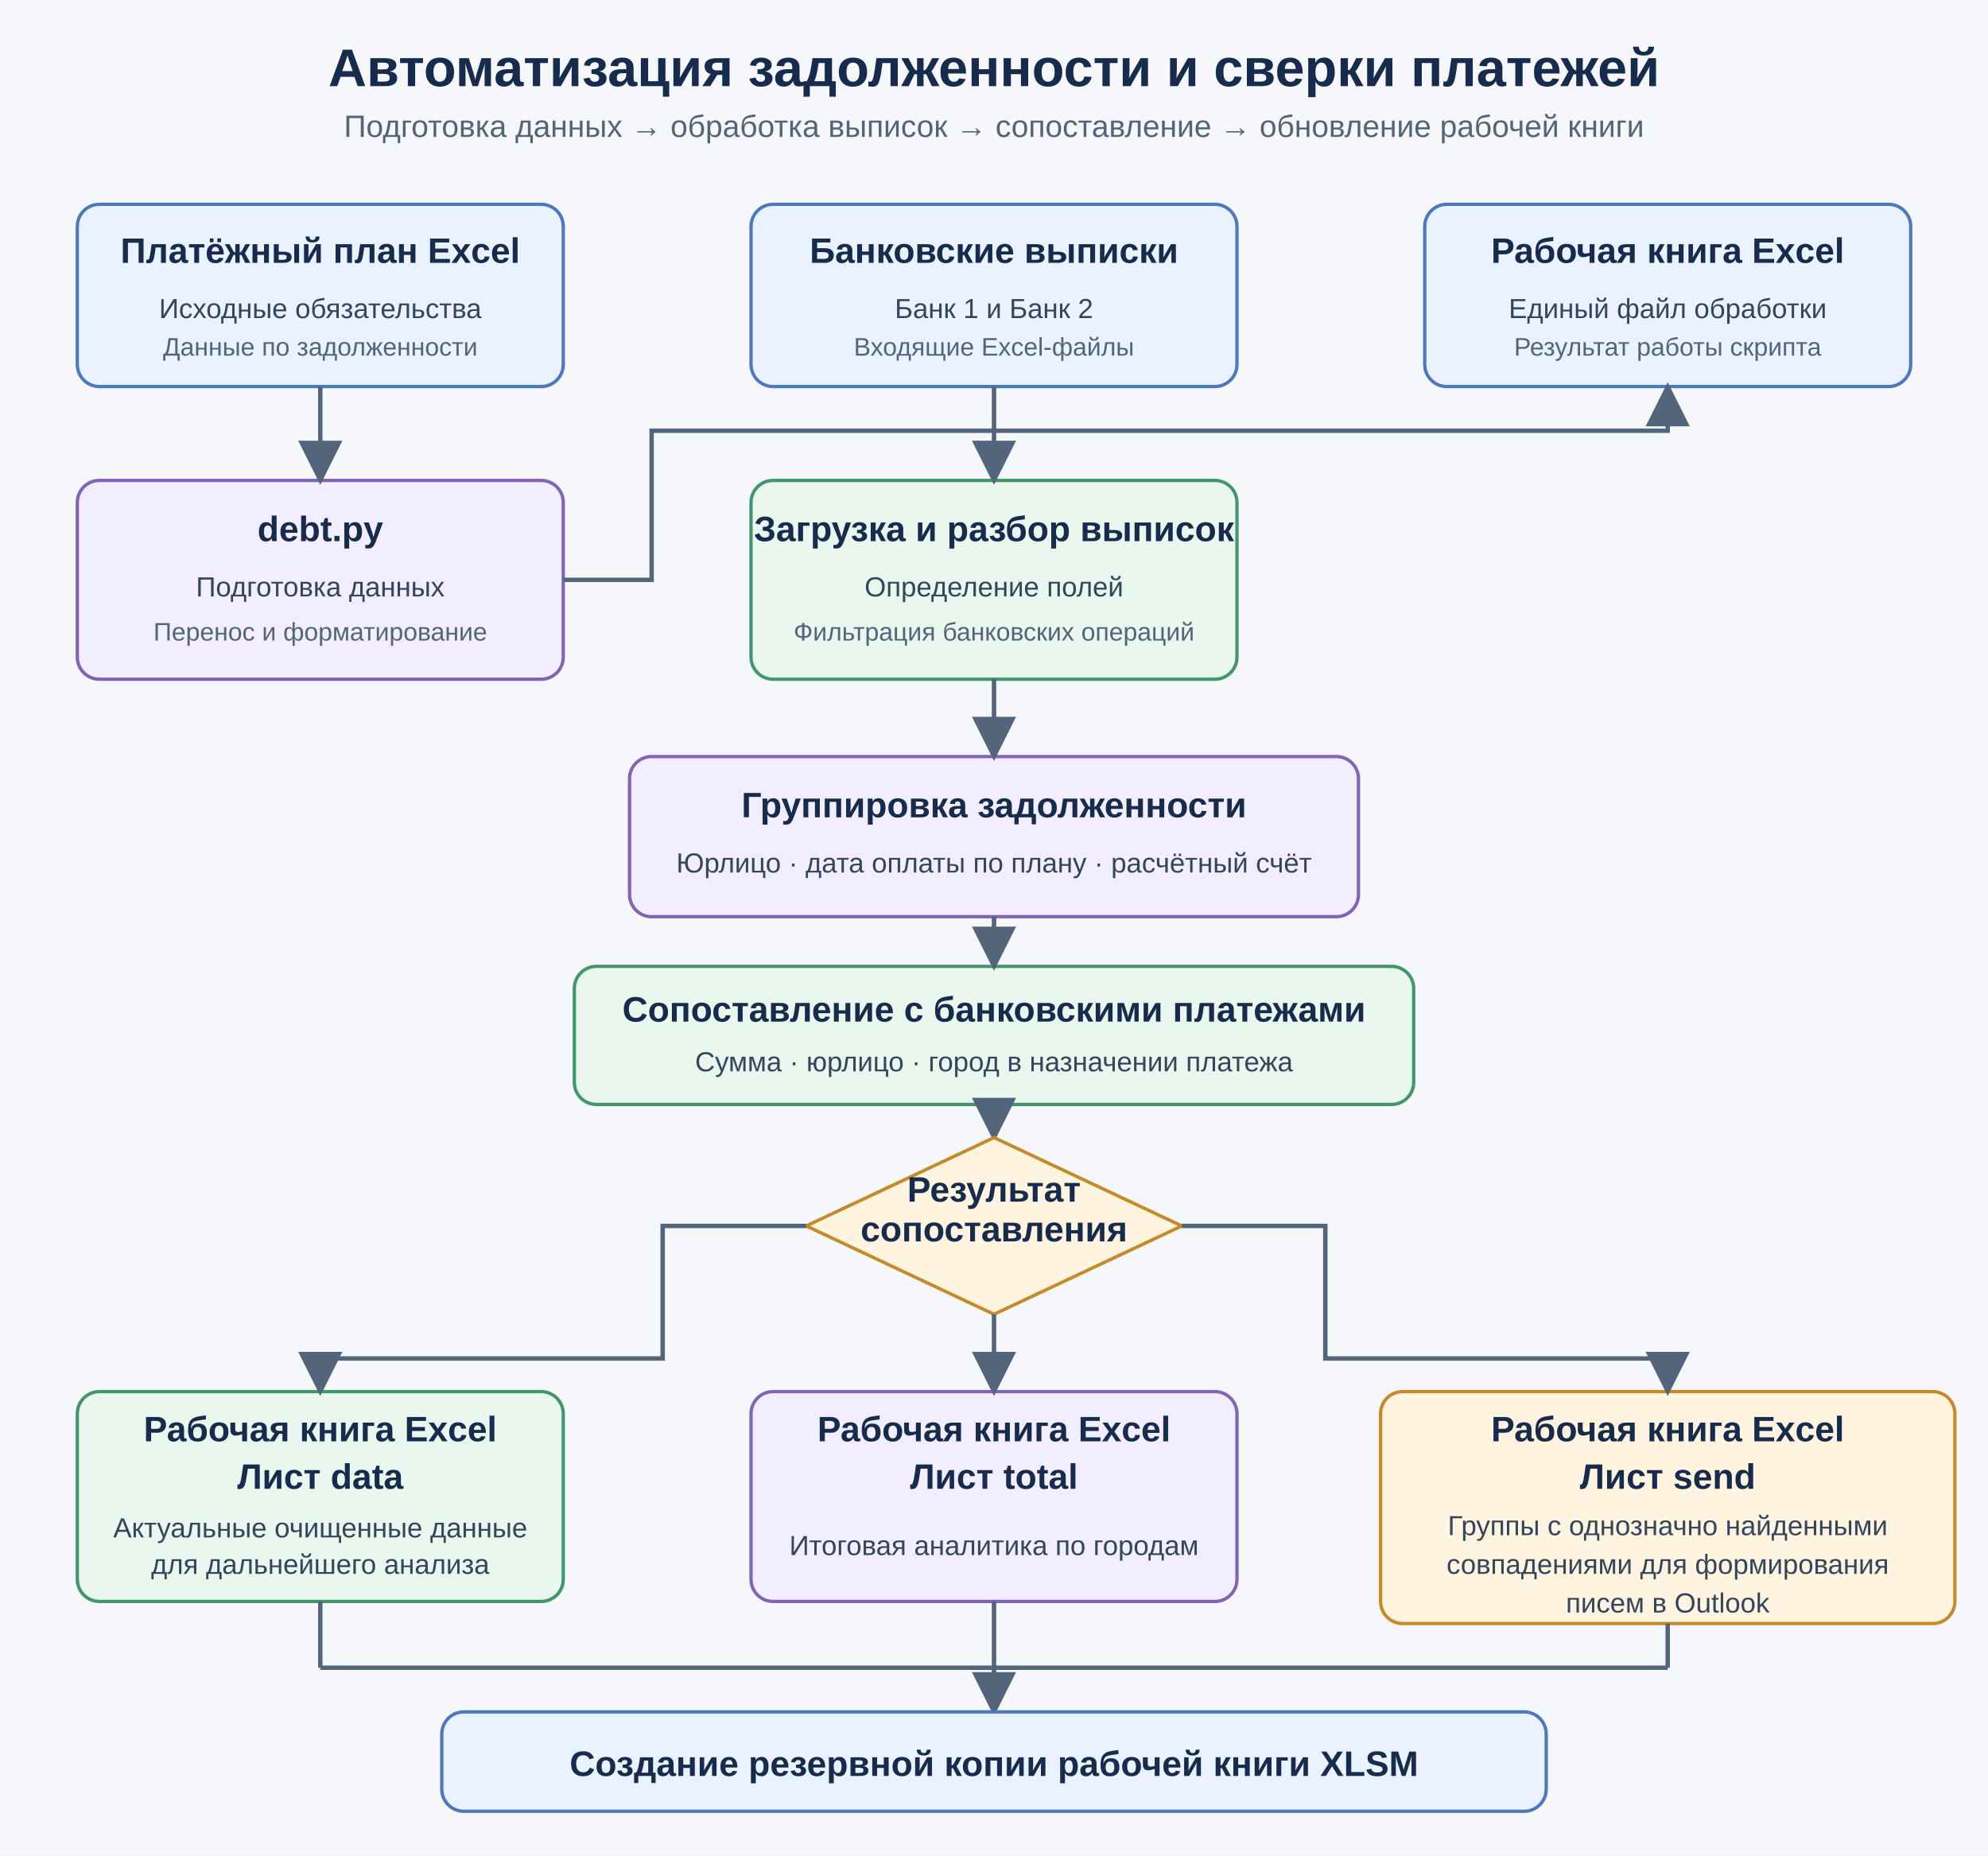
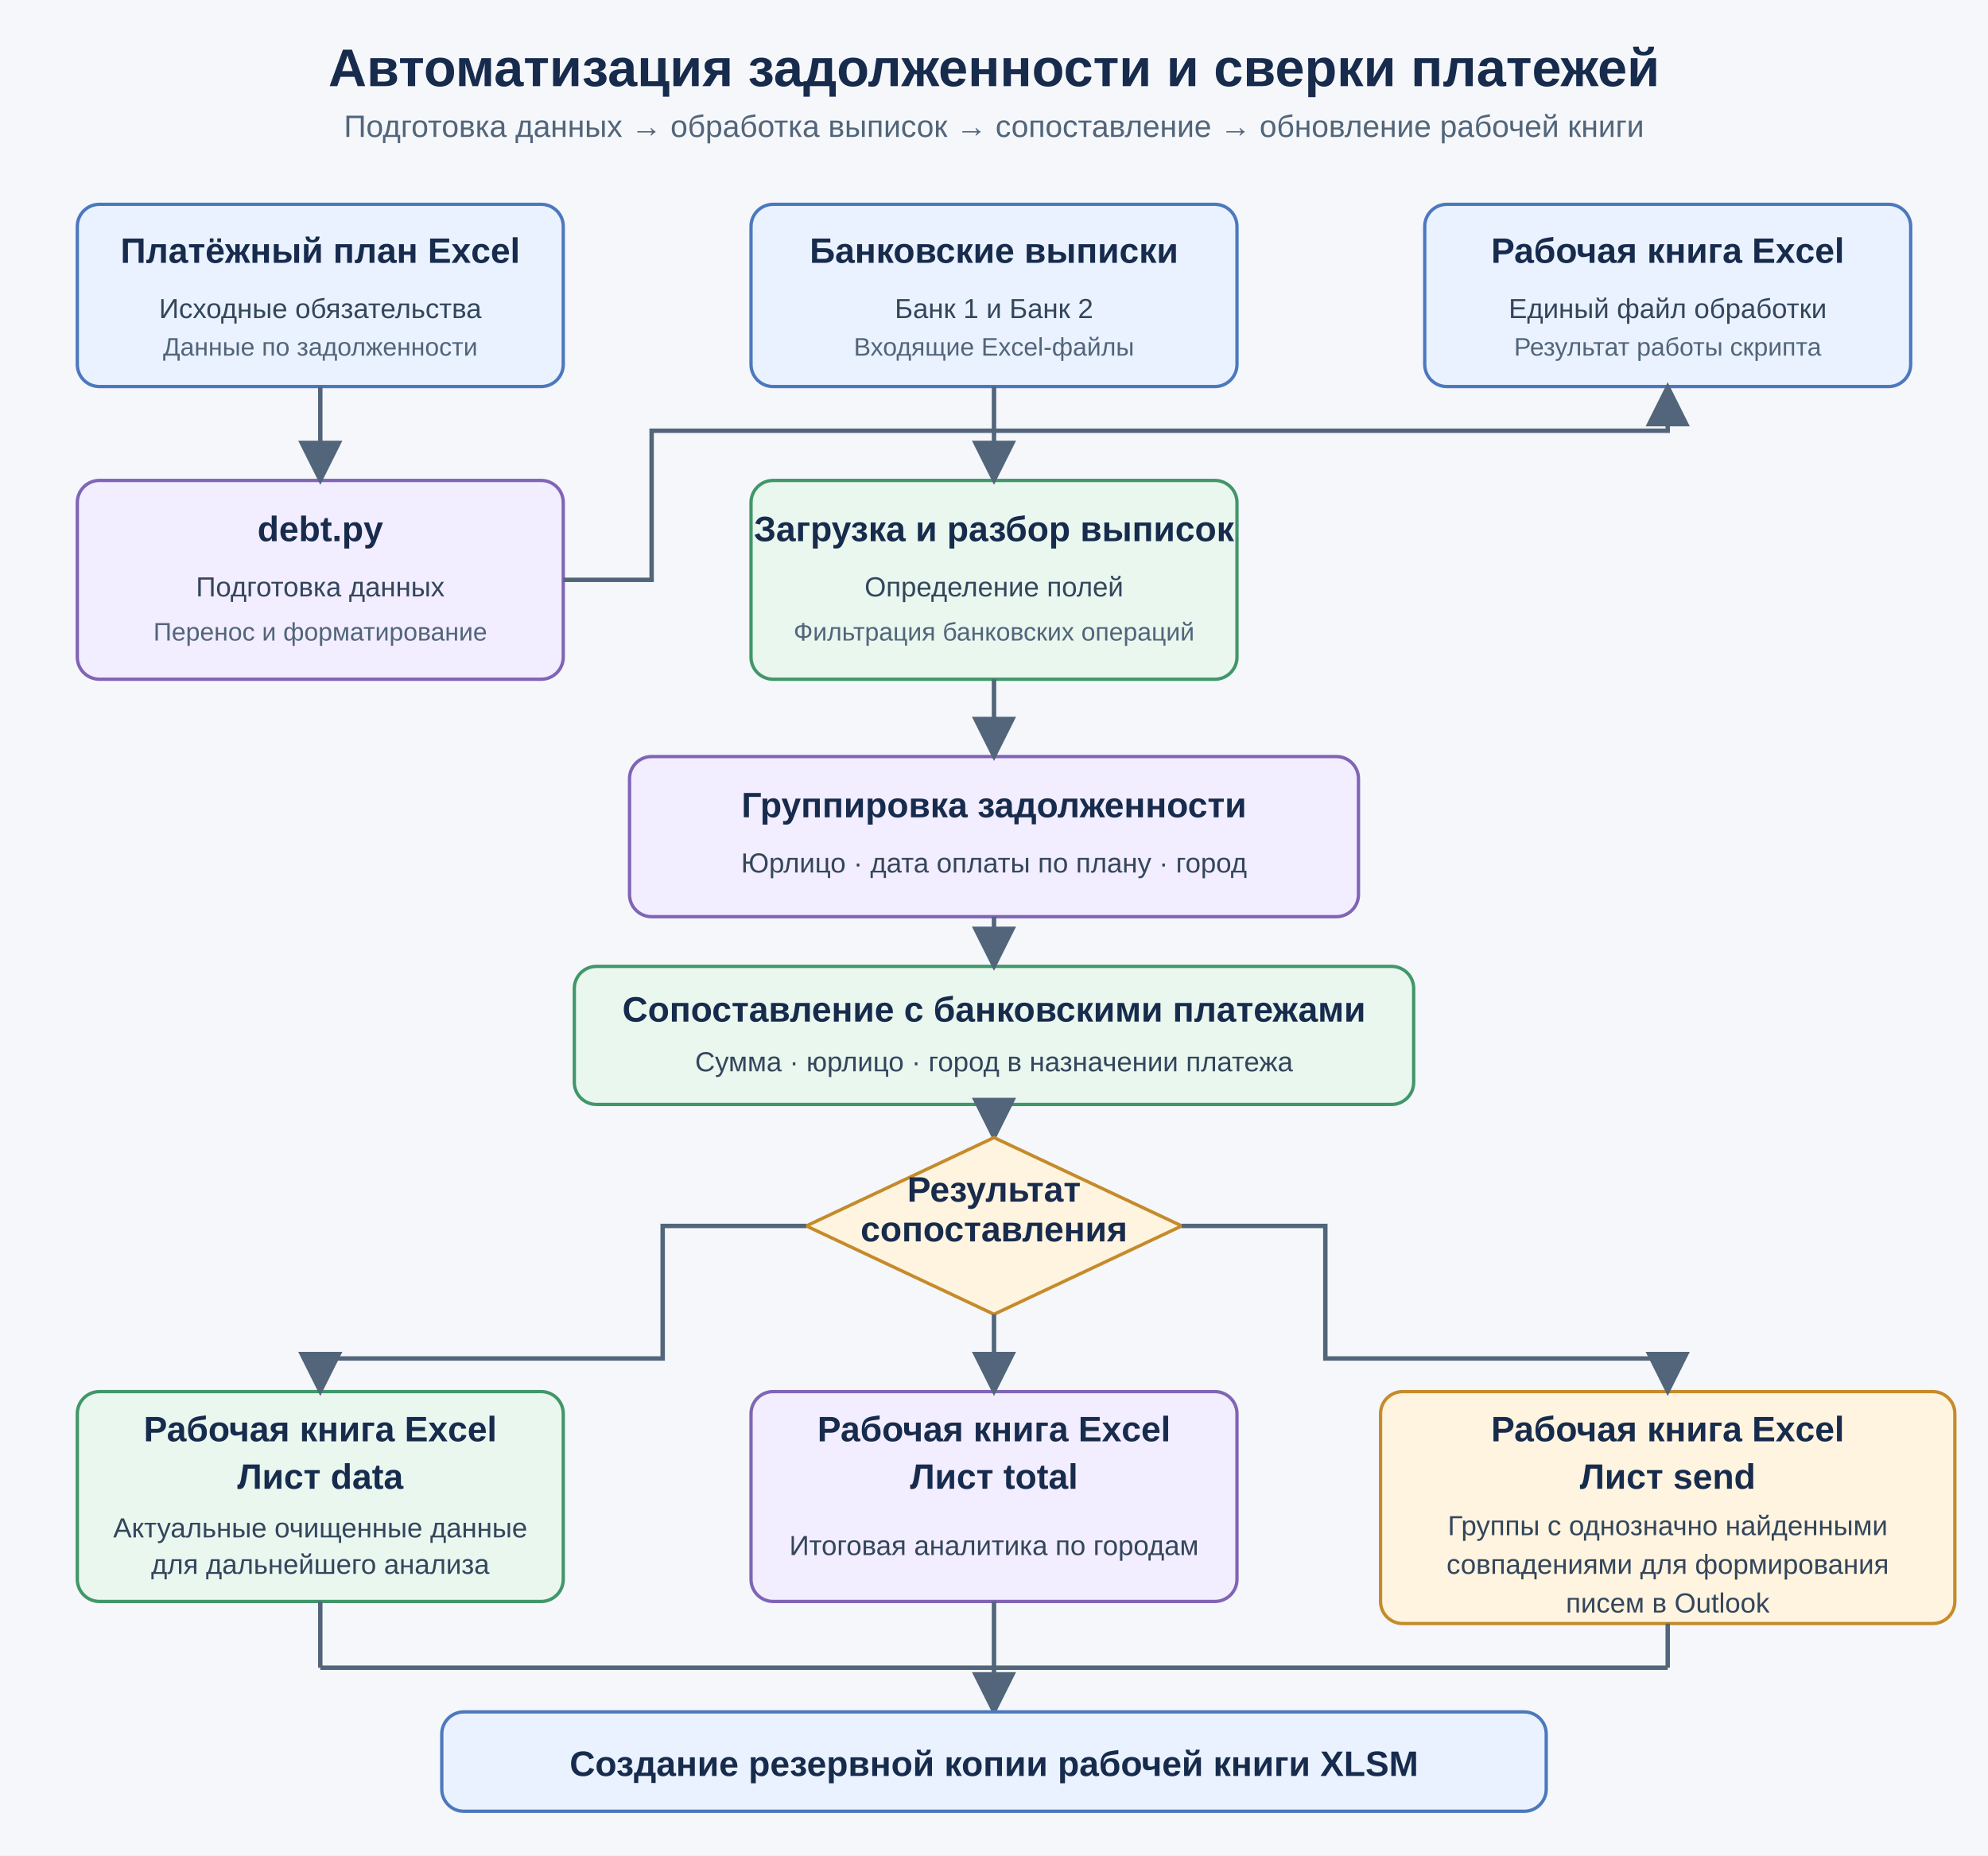
<svg xmlns="http://www.w3.org/2000/svg" width="1800" height="1680" viewBox="0 0 1800 1680" role="img" aria-labelledby="title desc">
  <defs>
    <marker id="arrow" markerWidth="12" markerHeight="12" refX="10" refY="6" orient="auto">
      <path d="M1,1 L11,6 L1,11 Z" fill="#52657a" />
    </marker>
    <style>
      .bg{fill:#f5f7fb}
      .title{font:700 48px Arial,sans-serif;fill:#172b4d}
      .subtitle{font:28px Arial,sans-serif;fill:#52657a}
      .box{fill:#fff;stroke:#9aabc0;stroke-width:3;rx:20}
      .blue{fill:#eaf2ff;stroke:#4c78bd}
      .green{fill:#e9f7ef;stroke:#41966a}
      .amber{fill:#fff4df;stroke:#c58b2b}
      .purple{fill:#f2edff;stroke:#8064b5}
      .head{font:700 32px Arial,sans-serif;fill:#172b4d}
      .body{font:25px Arial,sans-serif;fill:#34465c}
      .small{font:23px Arial,sans-serif;fill:#52657a}
      .arrow{fill:none;stroke:#52657a;stroke-width:4;marker-end:url(#arrow)}
      .line{fill:none;stroke:#52657a;stroke-width:4}
    </style>
  </defs>
  <rect class="bg" width="1800" height="1680" />
  <text class="title" x="900" y="78" text-anchor="middle">Автоматизация задолженности и сверки платежей</text>
  <text class="subtitle" x="900" y="124" text-anchor="middle">Подготовка данных → обработка выписок → сопоставление → обновление рабочей книги</text>
  <rect class="box blue" x="70" y="185" width="440" height="165" />
  <text class="head" x="290" y="238" text-anchor="middle">Платёжный план Excel</text>
  <text class="body" x="290" y="288" text-anchor="middle">Исходные обязательства</text>
  <text class="small" x="290" y="322" text-anchor="middle">Данные по задолженности</text>
  <rect class="box blue" x="680" y="185" width="440" height="165" />
  <text class="head" x="900" y="238" text-anchor="middle">Банковские выписки</text>
  <text class="body" x="900" y="288" text-anchor="middle">Банк 1 и Банк 2</text>
  <text class="small" x="900" y="322" text-anchor="middle">Входящие Excel-файлы</text>
  <rect class="box blue" x="1290" y="185" width="440" height="165" />
  <text class="head" x="1510" y="238" text-anchor="middle">Рабочая книга Excel</text>
  <text class="body" x="1510" y="288" text-anchor="middle">Единый файл обработки</text>
  <text class="small" x="1510" y="322" text-anchor="middle">Результат работы скрипта</text>
  <rect class="box purple" x="70" y="435" width="440" height="180" />
  <text class="head" x="290" y="490" text-anchor="middle">debt.py</text>
  <text class="body" x="290" y="540" text-anchor="middle">Подготовка данных</text>
  <text class="small" x="290" y="580" text-anchor="middle">Перенос и форматирование</text>
  <rect class="box green" x="680" y="435" width="440" height="180" />
  <text class="head" x="900" y="490" text-anchor="middle">Загрузка и разбор выписок</text>
  <text class="body" x="900" y="540" text-anchor="middle">Определение полей</text>
  <text class="small" x="900" y="580" text-anchor="middle">Фильтрация банковских операций</text>
  <path class="arrow" d="M290 350 V435" />
  <path class="arrow" d="M900 350 V435" />
  <path class="arrow" d="M510 525 H590 V390 H1510 V350" />
  <rect class="box purple" x="570" y="685" width="660" height="145" />
  <text class="head" x="900" y="740" text-anchor="middle">Группировка задолженности</text>
-   <text class="body" x="900" y="790" text-anchor="middle">Юрлицо · дата оплаты по плану · расчётный счёт</text>
+   <text class="body" x="900" y="790" text-anchor="middle">Юрлицо · дата оплаты по плану · город</text>
  <path class="arrow" d="M900 615 V685" />
  <rect class="box green" x="520" y="875" width="760" height="125" />
  <text class="head" x="900" y="925" text-anchor="middle">Сопоставление с банковскими платежами</text>
  <text class="body" x="900" y="970" text-anchor="middle">Сумма · юрлицо · город в назначении платежа</text>
  <path class="arrow" d="M900 830 V875" />
  <path class="arrow" d="M900 1000 V1030" />
  <polygon points="900,1030 1070,1110 900,1190 730,1110" fill="#fff4df" stroke="#c58b2b" stroke-width="3" />
  <text class="head" x="900" y="1088" text-anchor="middle">Результат</text>
  <text class="head" x="900" y="1124" text-anchor="middle">сопоставления</text>
  <rect class="box green" x="70" y="1260" width="440" height="190" />
  <text class="head" x="290" y="1305" text-anchor="middle">Рабочая книга Excel</text>
  <text class="head" x="290" y="1348" text-anchor="middle">Лист data</text>
  <text class="body" x="290" y="1392" text-anchor="middle">Актуальные очищенные данные</text>
  <text class="body" x="290" y="1425" text-anchor="middle">для дальнейшего анализа</text>
  <rect class="box purple" x="680" y="1260" width="440" height="190" />
  <text class="head" x="900" y="1305" text-anchor="middle">Рабочая книга Excel</text>
  <text class="head" x="900" y="1348" text-anchor="middle">Лист total</text>
  <text class="body" x="900" y="1408" text-anchor="middle">Итоговая аналитика по городам</text>
  <rect class="box amber" x="1250" y="1260" width="520" height="210" />
  <text class="head" x="1510" y="1305" text-anchor="middle">Рабочая книга Excel</text>
  <text class="head" x="1510" y="1348" text-anchor="middle">Лист send</text>
  <text class="body" x="1510" y="1390" text-anchor="middle">Группы с однозначно найденными</text>
  <text class="body" x="1510" y="1425" text-anchor="middle">совпадениями для формирования</text>
  <text class="body" x="1510" y="1460" text-anchor="middle">писем в Outlook</text>
  <path class="arrow" d="M730 1110 H600 V1230 H290 V1260" />
  <path class="arrow" d="M900 1190 V1260" />
  <path class="arrow" d="M1070 1110 H1200 V1230 H1510 V1260" />
  <path class="line" d="M290 1450 V1510 M900 1450 V1510 M1510 1470 V1510" />
  <path class="line" d="M290 1510 H1510" />
  <path class="arrow" d="M900 1510 V1550" />
  <rect class="box blue" x="400" y="1550" width="1000" height="90" />
  <text class="head" x="900" y="1608" text-anchor="middle">Создание резервной копии рабочей книги XLSM</text>
</svg>
